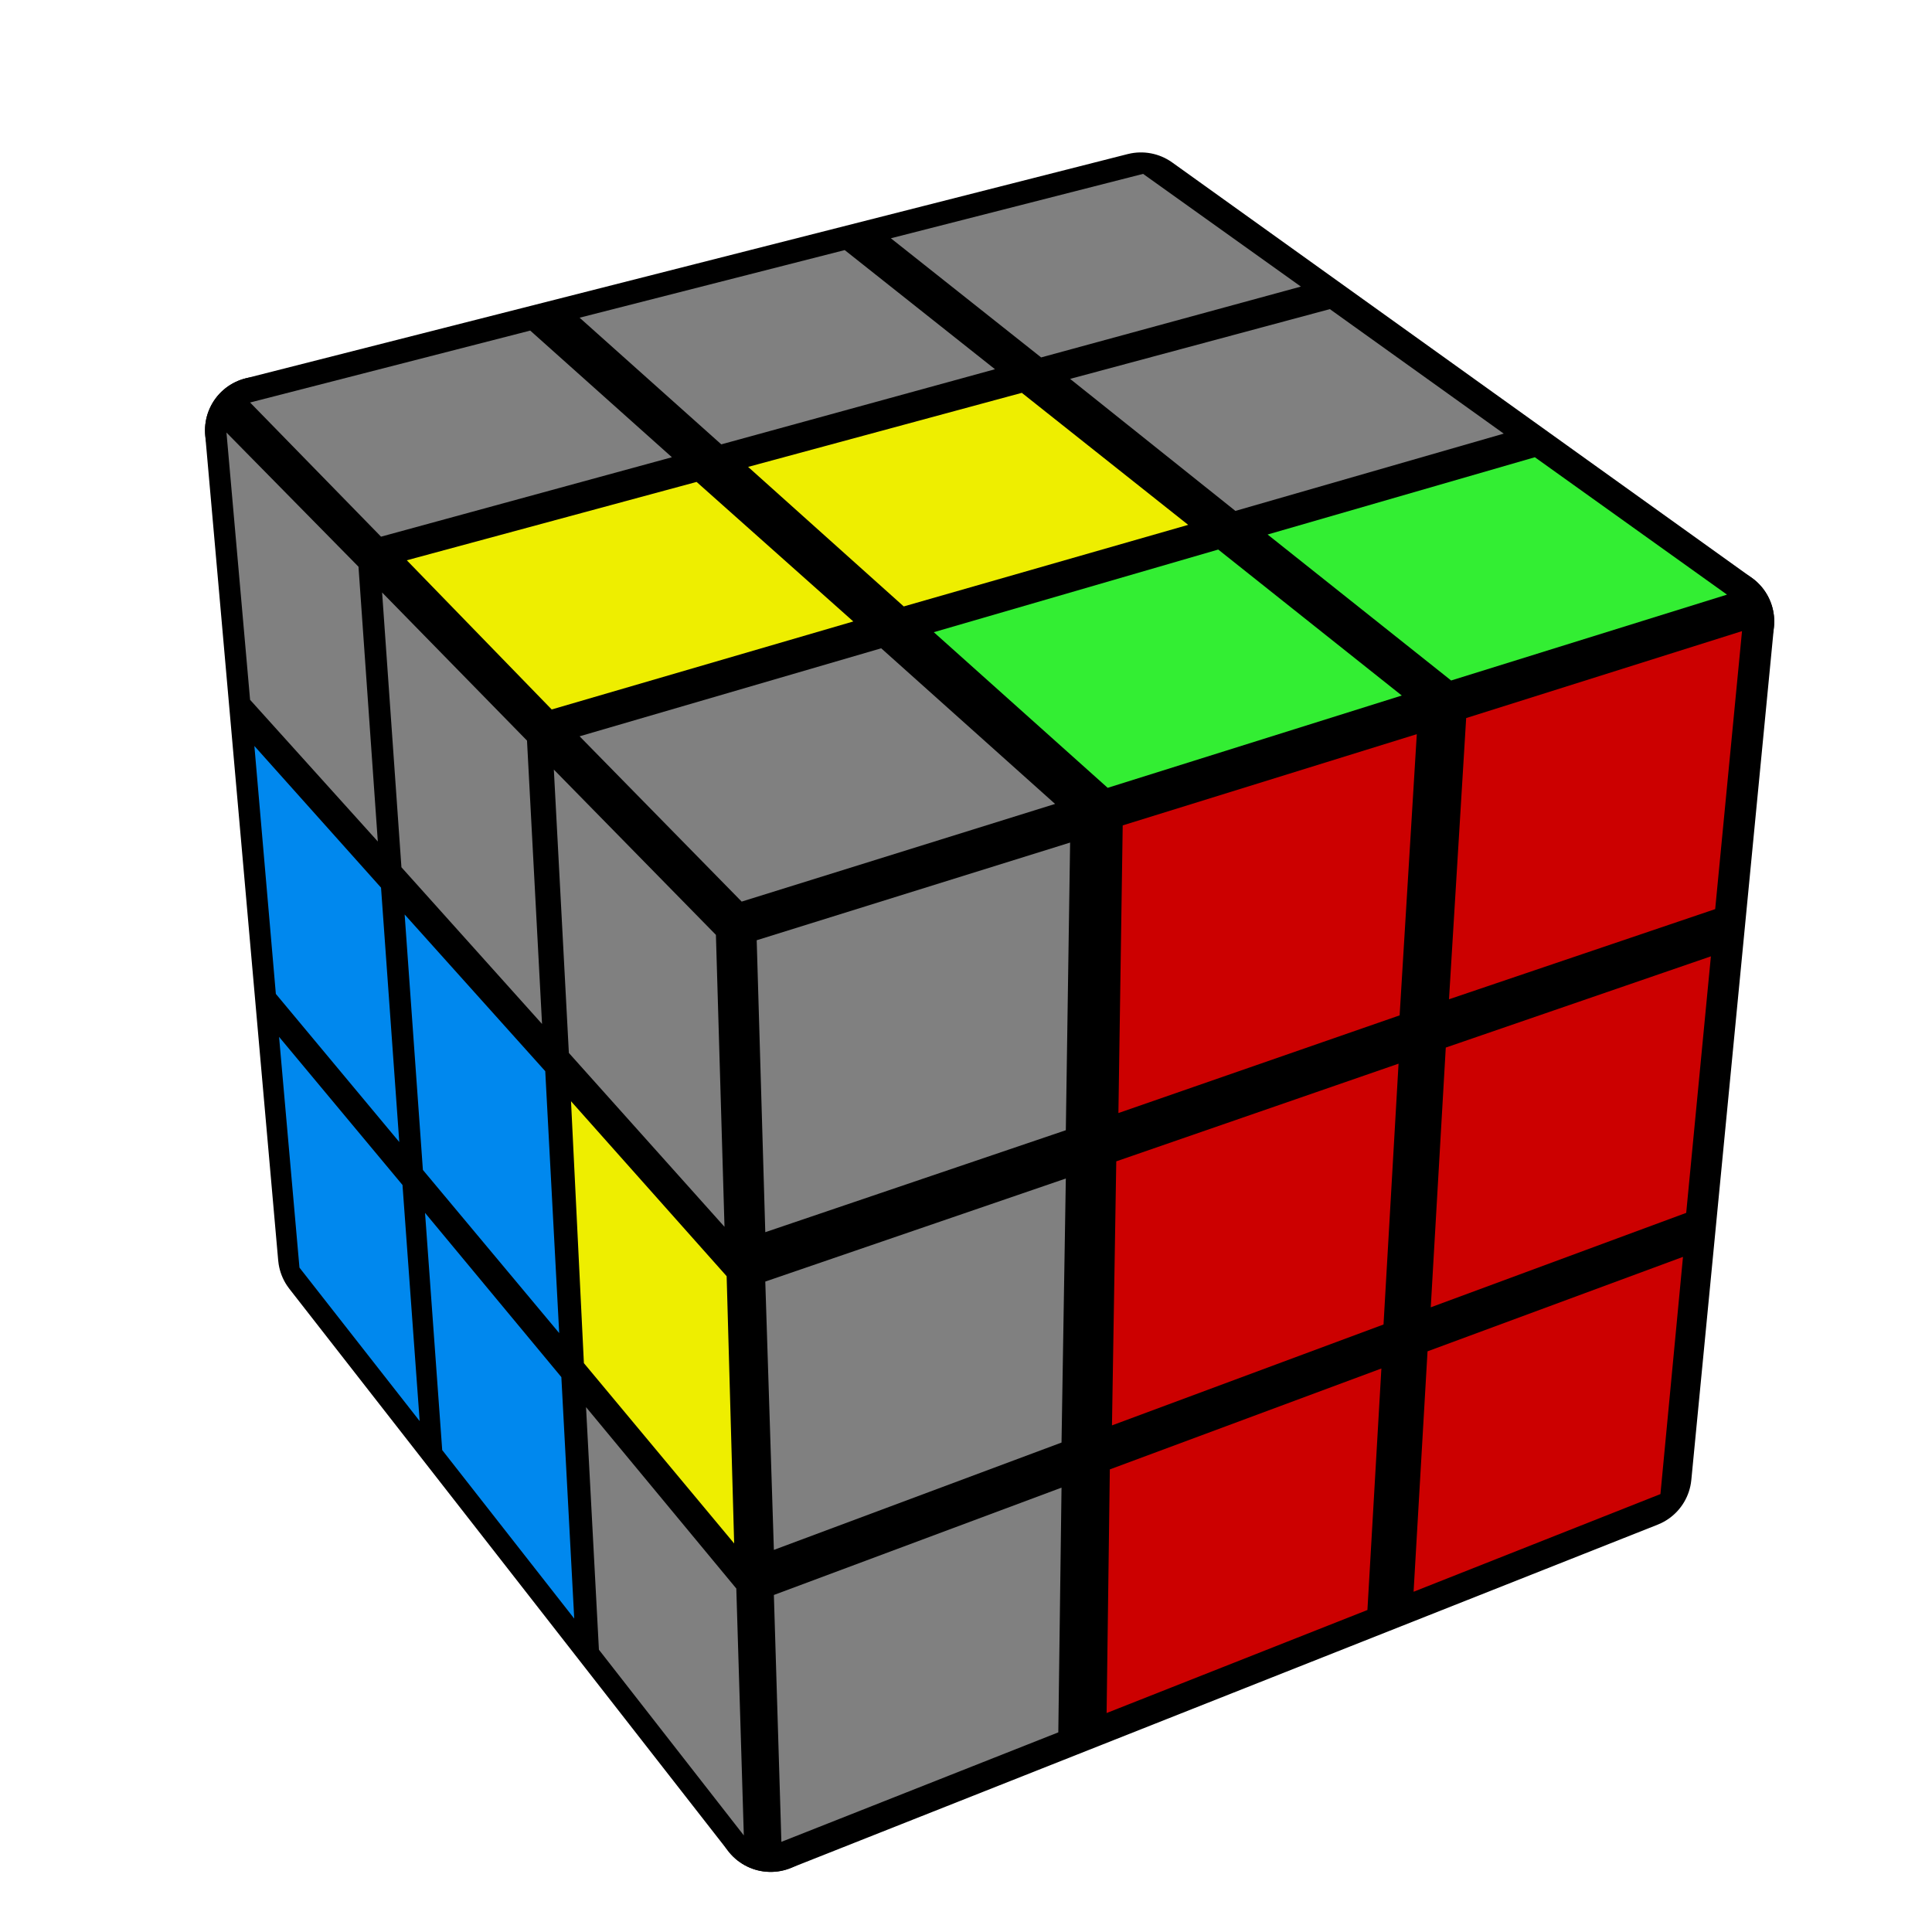
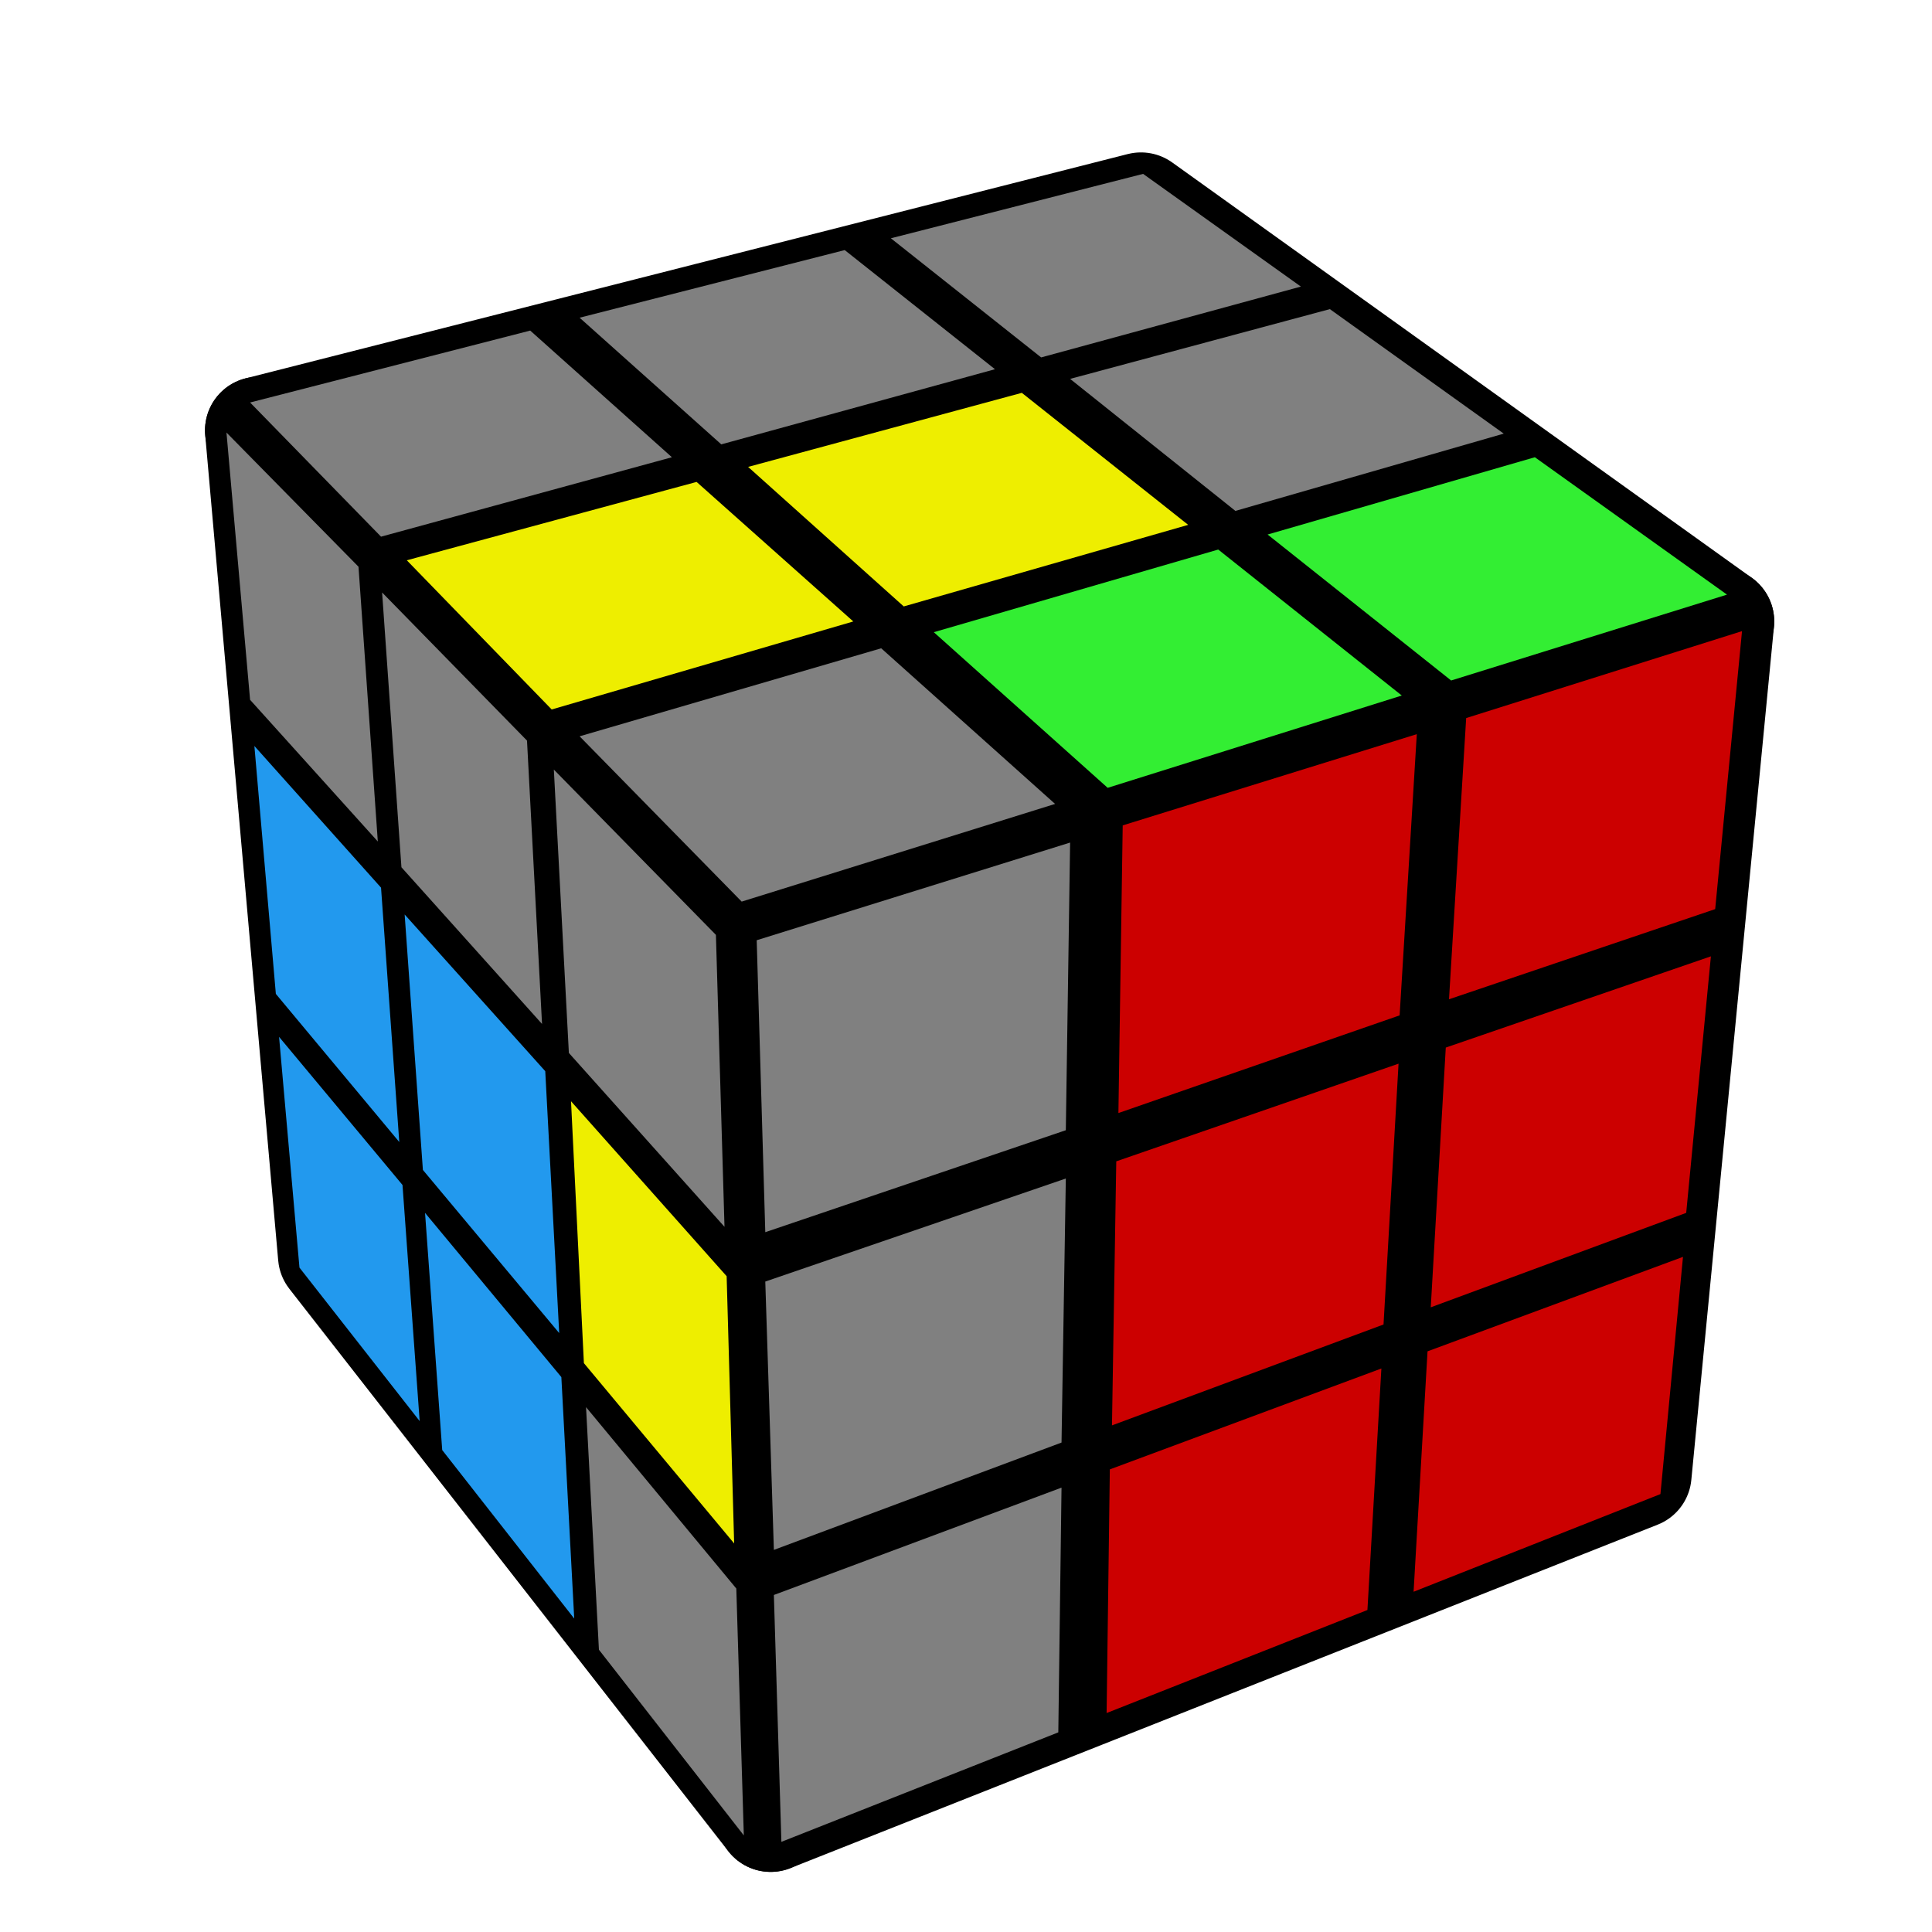
<svg xmlns="http://www.w3.org/2000/svg" version="1.1" width="640" height="640" viewBox="-0.9 -0.9 1.8 1.8">
  <g style="stroke-width:0.1;stroke-linejoin:round;opacity:1">
    <polygon fill="#000000" stroke="#000000" points="-0.659,-0.499 -0.207,-0.037 -0.182,0.794 -0.591,0.27" />
    <polygon fill="#000000" stroke="#000000" points="0.163,-0.708 0.703,-0.321 -0.207,-0.037 -0.659,-0.499" />
    <polygon fill="#000000" stroke="#000000" points="-0.207,-0.037 0.703,-0.321 0.626,0.474 -0.182,0.794" />
  </g>
  <g style="opacity:1;stroke-opacity:0.5;stroke-width:0;stroke-linejoin:round">
    <polygon fill="#808080" stroke="#000000" points="-0.689,-0.497 -0.566,-0.372 -0.548,-0.116 -0.667,-0.248" />
    <polygon fill="#808080" stroke="#000000" points="-0.544,-0.348 -0.409,-0.21 -0.395,0.054 -0.526,-0.092" />
    <polygon fill="#808080" stroke="#000000" points="-0.384,-0.183 -0.233,-0.029 -0.225,0.243 -0.37,0.081" />
-     <polygon fill="#0088ee" stroke="#000000" points="-0.663,-0.205 -0.545,-0.073 -0.528,0.164 -0.643,0.026" />
-     <polygon fill="#0088ee" stroke="#000000" points="-0.523,-0.048 -0.392,0.098 -0.379,0.342 -0.506,0.19" />
+     <polygon fill="#2299ee" stroke="#000000" points="-0.663,-0.205 -0.545,-0.073 -0.528,0.164 -0.643,0.026" />
+     <polygon fill="#2299ee" stroke="#000000" points="-0.523,-0.048 -0.392,0.098 -0.379,0.342 -0.506,0.19" />
    <polygon fill="#eeee00" stroke="#000000" points="-0.368,0.126 -0.223,0.289 -0.216,0.538 -0.356,0.37" />
-     <polygon fill="#0088ee" stroke="#000000" points="-0.64,0.066 -0.525,0.204 -0.509,0.424 -0.621,0.281" />
-     <polygon fill="#0088ee" stroke="#000000" points="-0.504,0.23 -0.377,0.383 -0.365,0.608 -0.488,0.451" />
+     <polygon fill="#2299ee" stroke="#000000" points="-0.64,0.066 -0.525,0.204 -0.509,0.424 -0.621,0.281" />
+     <polygon fill="#2299ee" stroke="#000000" points="-0.504,0.23 -0.377,0.383 -0.365,0.608 -0.488,0.451" />
    <polygon fill="#808080" stroke="#000000" points="-0.354,0.411 -0.214,0.58 -0.207,0.81 -0.342,0.637" />
    <polygon fill="#808080" stroke="#000000" points="0.165,-0.738 0.312,-0.633 0.07,-0.567 -0.07,-0.678" />
    <polygon fill="#808080" stroke="#000000" points="0.339,-0.612 0.501,-0.496 0.251,-0.424 0.097,-0.547" />
    <polygon fill="#33ee33" stroke="#000000" points="0.53,-0.474 0.709,-0.346 0.452,-0.266 0.281,-0.402" />
    <polygon fill="#808080" stroke="#000000" points="-0.113,-0.667 0.027,-0.556 -0.228,-0.486 -0.36,-0.604" />
    <polygon fill="#eeee00" stroke="#000000" points="0.052,-0.534 0.207,-0.411 -0.058,-0.335 -0.203,-0.465" />
    <polygon fill="#33ee33" stroke="#000000" points="0.235,-0.388 0.406,-0.252 0.132,-0.166 -0.03,-0.311" />
    <polygon fill="#808080" stroke="#000000" points="-0.406,-0.592 -0.274,-0.474 -0.545,-0.4 -0.667,-0.525" />
    <polygon fill="#eeee00" stroke="#000000" points="-0.251,-0.451 -0.105,-0.321 -0.386,-0.239 -0.521,-0.378" />
    <polygon fill="#808080" stroke="#000000" points="-0.079,-0.296 0.083,-0.151 -0.209,-0.06 -0.36,-0.214" />
    <polygon fill="#808080" stroke="#000000" points="-0.195,-0.024 0.097,-0.115 0.093,0.153 -0.187,0.248" />
    <polygon fill="#cc0000" stroke="#000000" points="0.146,-0.131 0.42,-0.216 0.404,0.046 0.142,0.137" />
    <polygon fill="#cc0000" stroke="#000000" points="0.466,-0.231 0.723,-0.312 0.698,-0.053 0.45,0.031" />
    <polygon fill="#808080" stroke="#000000" points="-0.187,0.294 0.093,0.198 0.089,0.444 -0.179,0.544" />
    <polygon fill="#cc0000" stroke="#000000" points="0.14,0.182 0.403,0.091 0.389,0.334 0.136,0.428" />
    <polygon fill="#cc0000" stroke="#000000" points="0.447,0.076 0.694,-0.009 0.671,0.23 0.433,0.318" />
    <polygon fill="#808080" stroke="#000000" points="-0.179,0.586 0.089,0.486 0.086,0.714 -0.172,0.816" />
    <polygon fill="#cc0000" stroke="#000000" points="0.134,0.469 0.387,0.375 0.374,0.6 0.131,0.696" />
    <polygon fill="#cc0000" stroke="#000000" points="0.43,0.359 0.668,0.271 0.647,0.492 0.417,0.583" />
  </g>
</svg>
